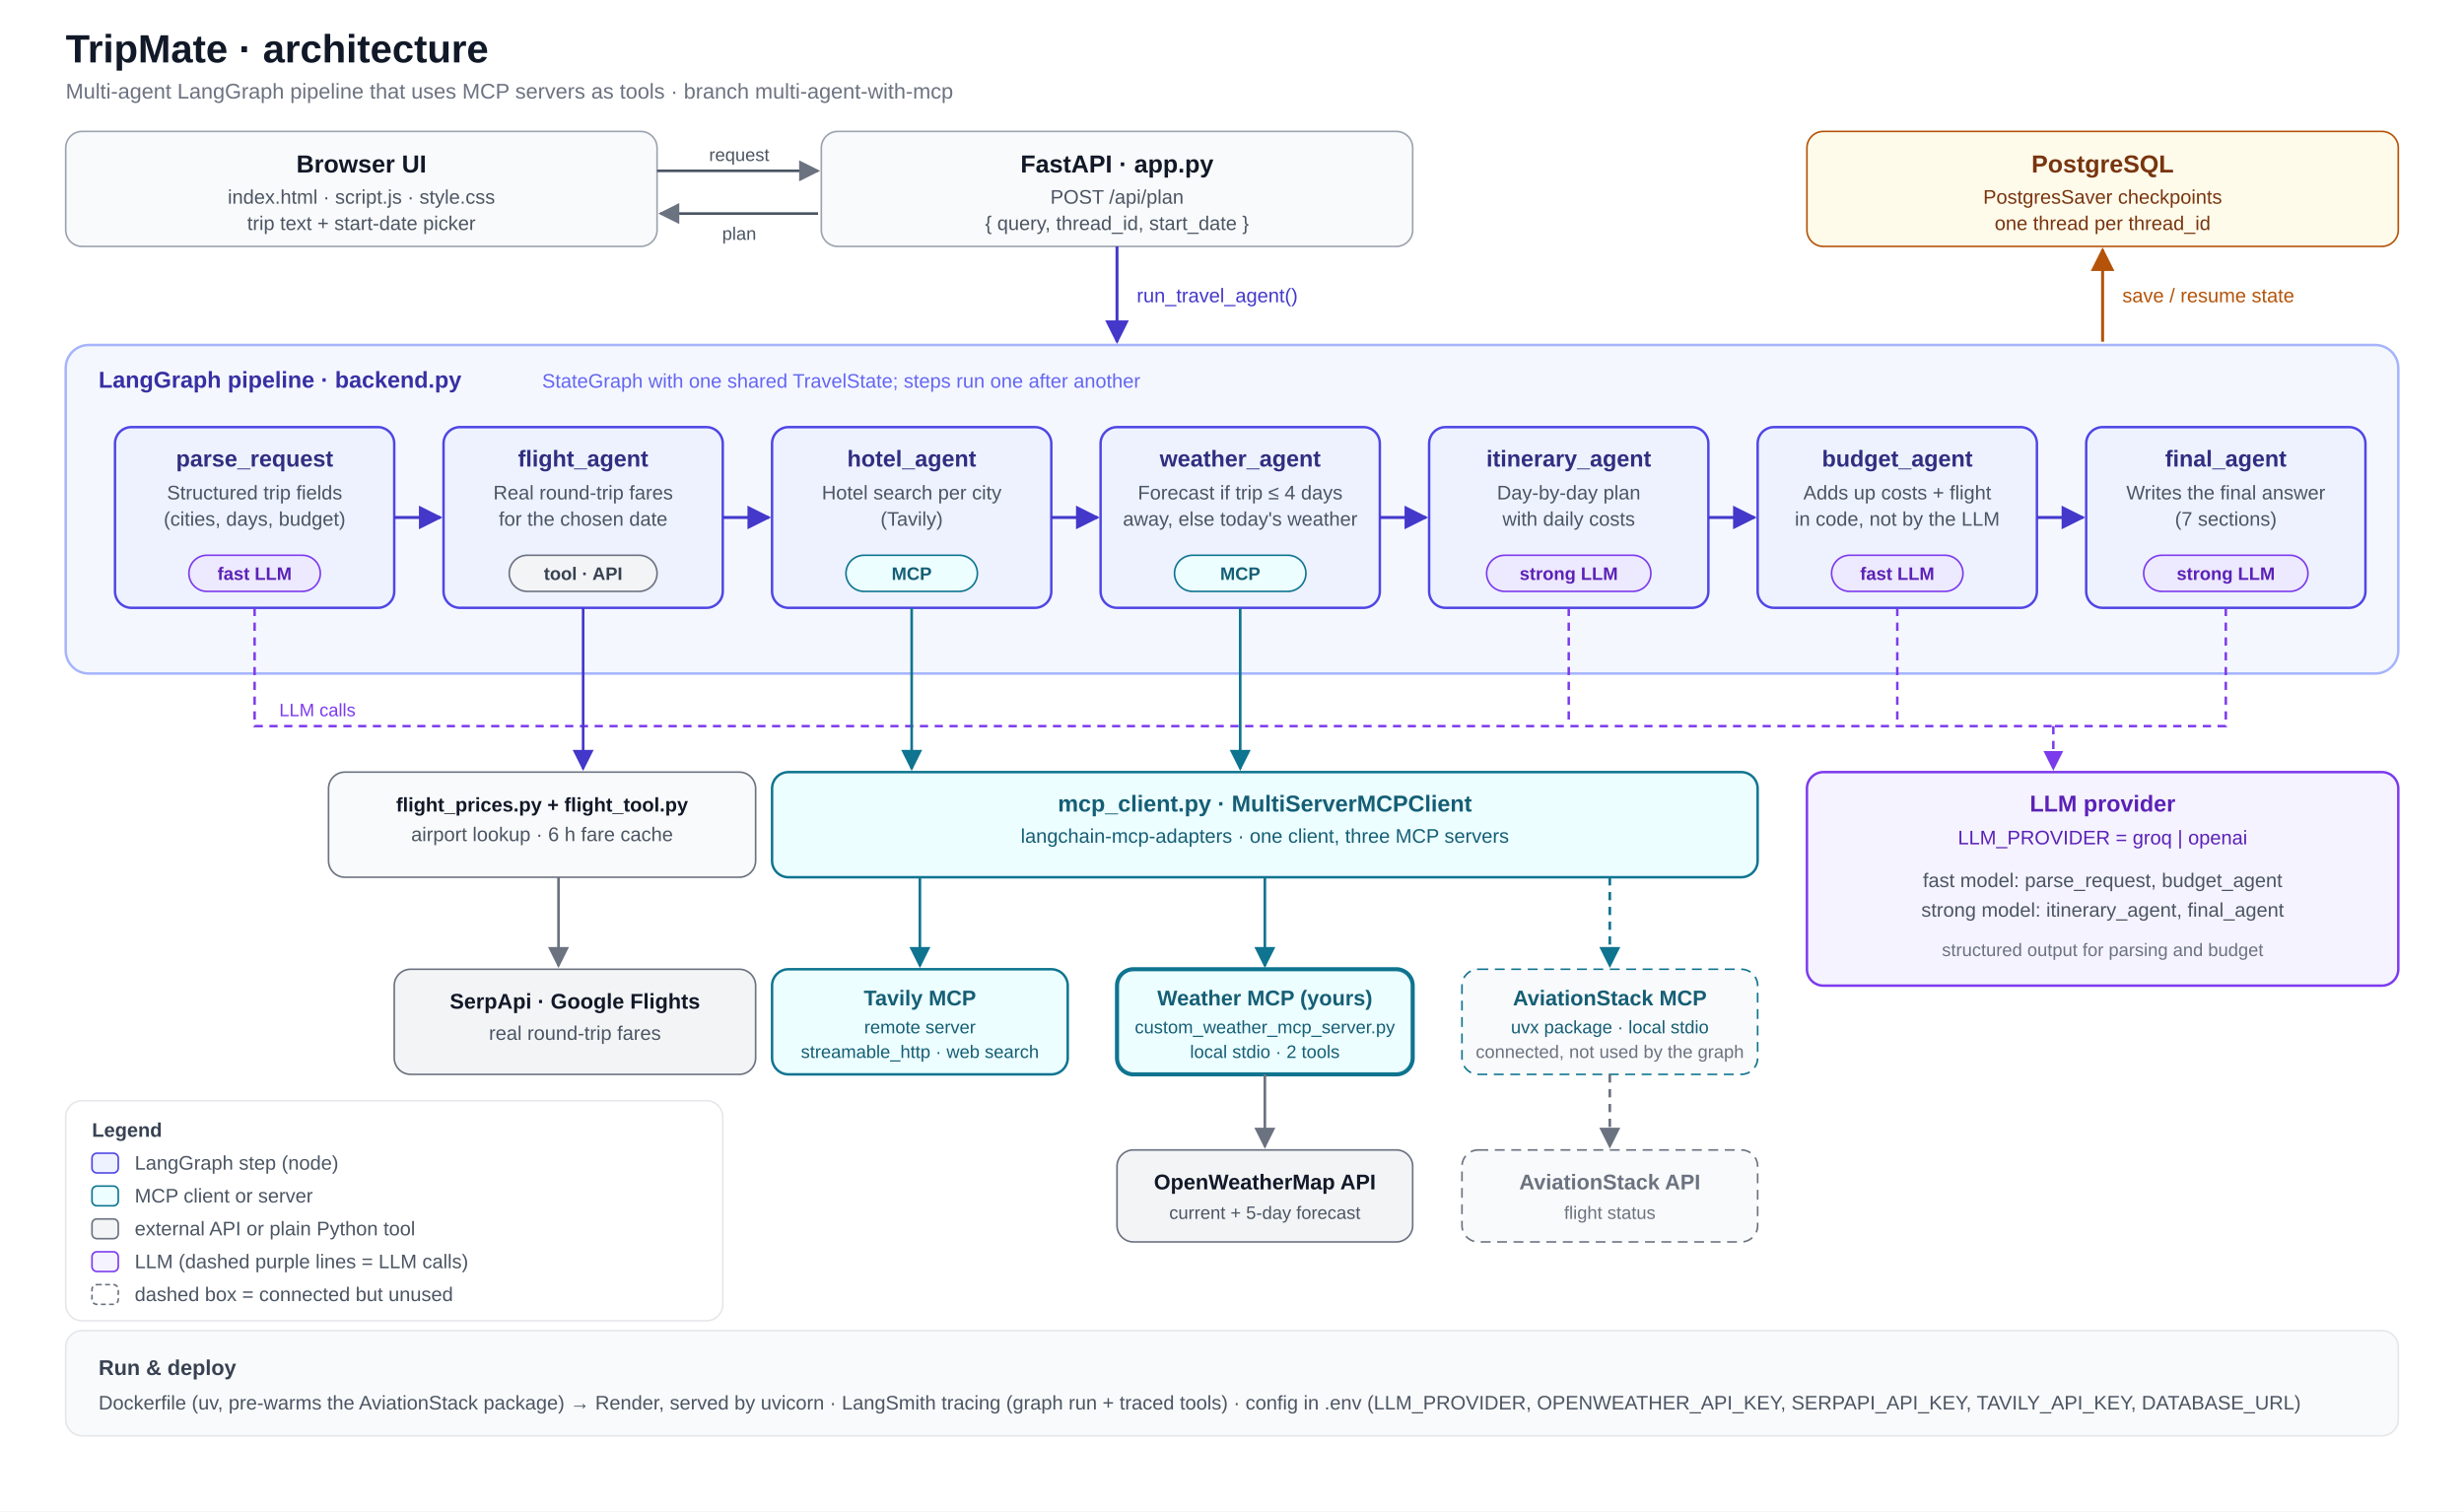
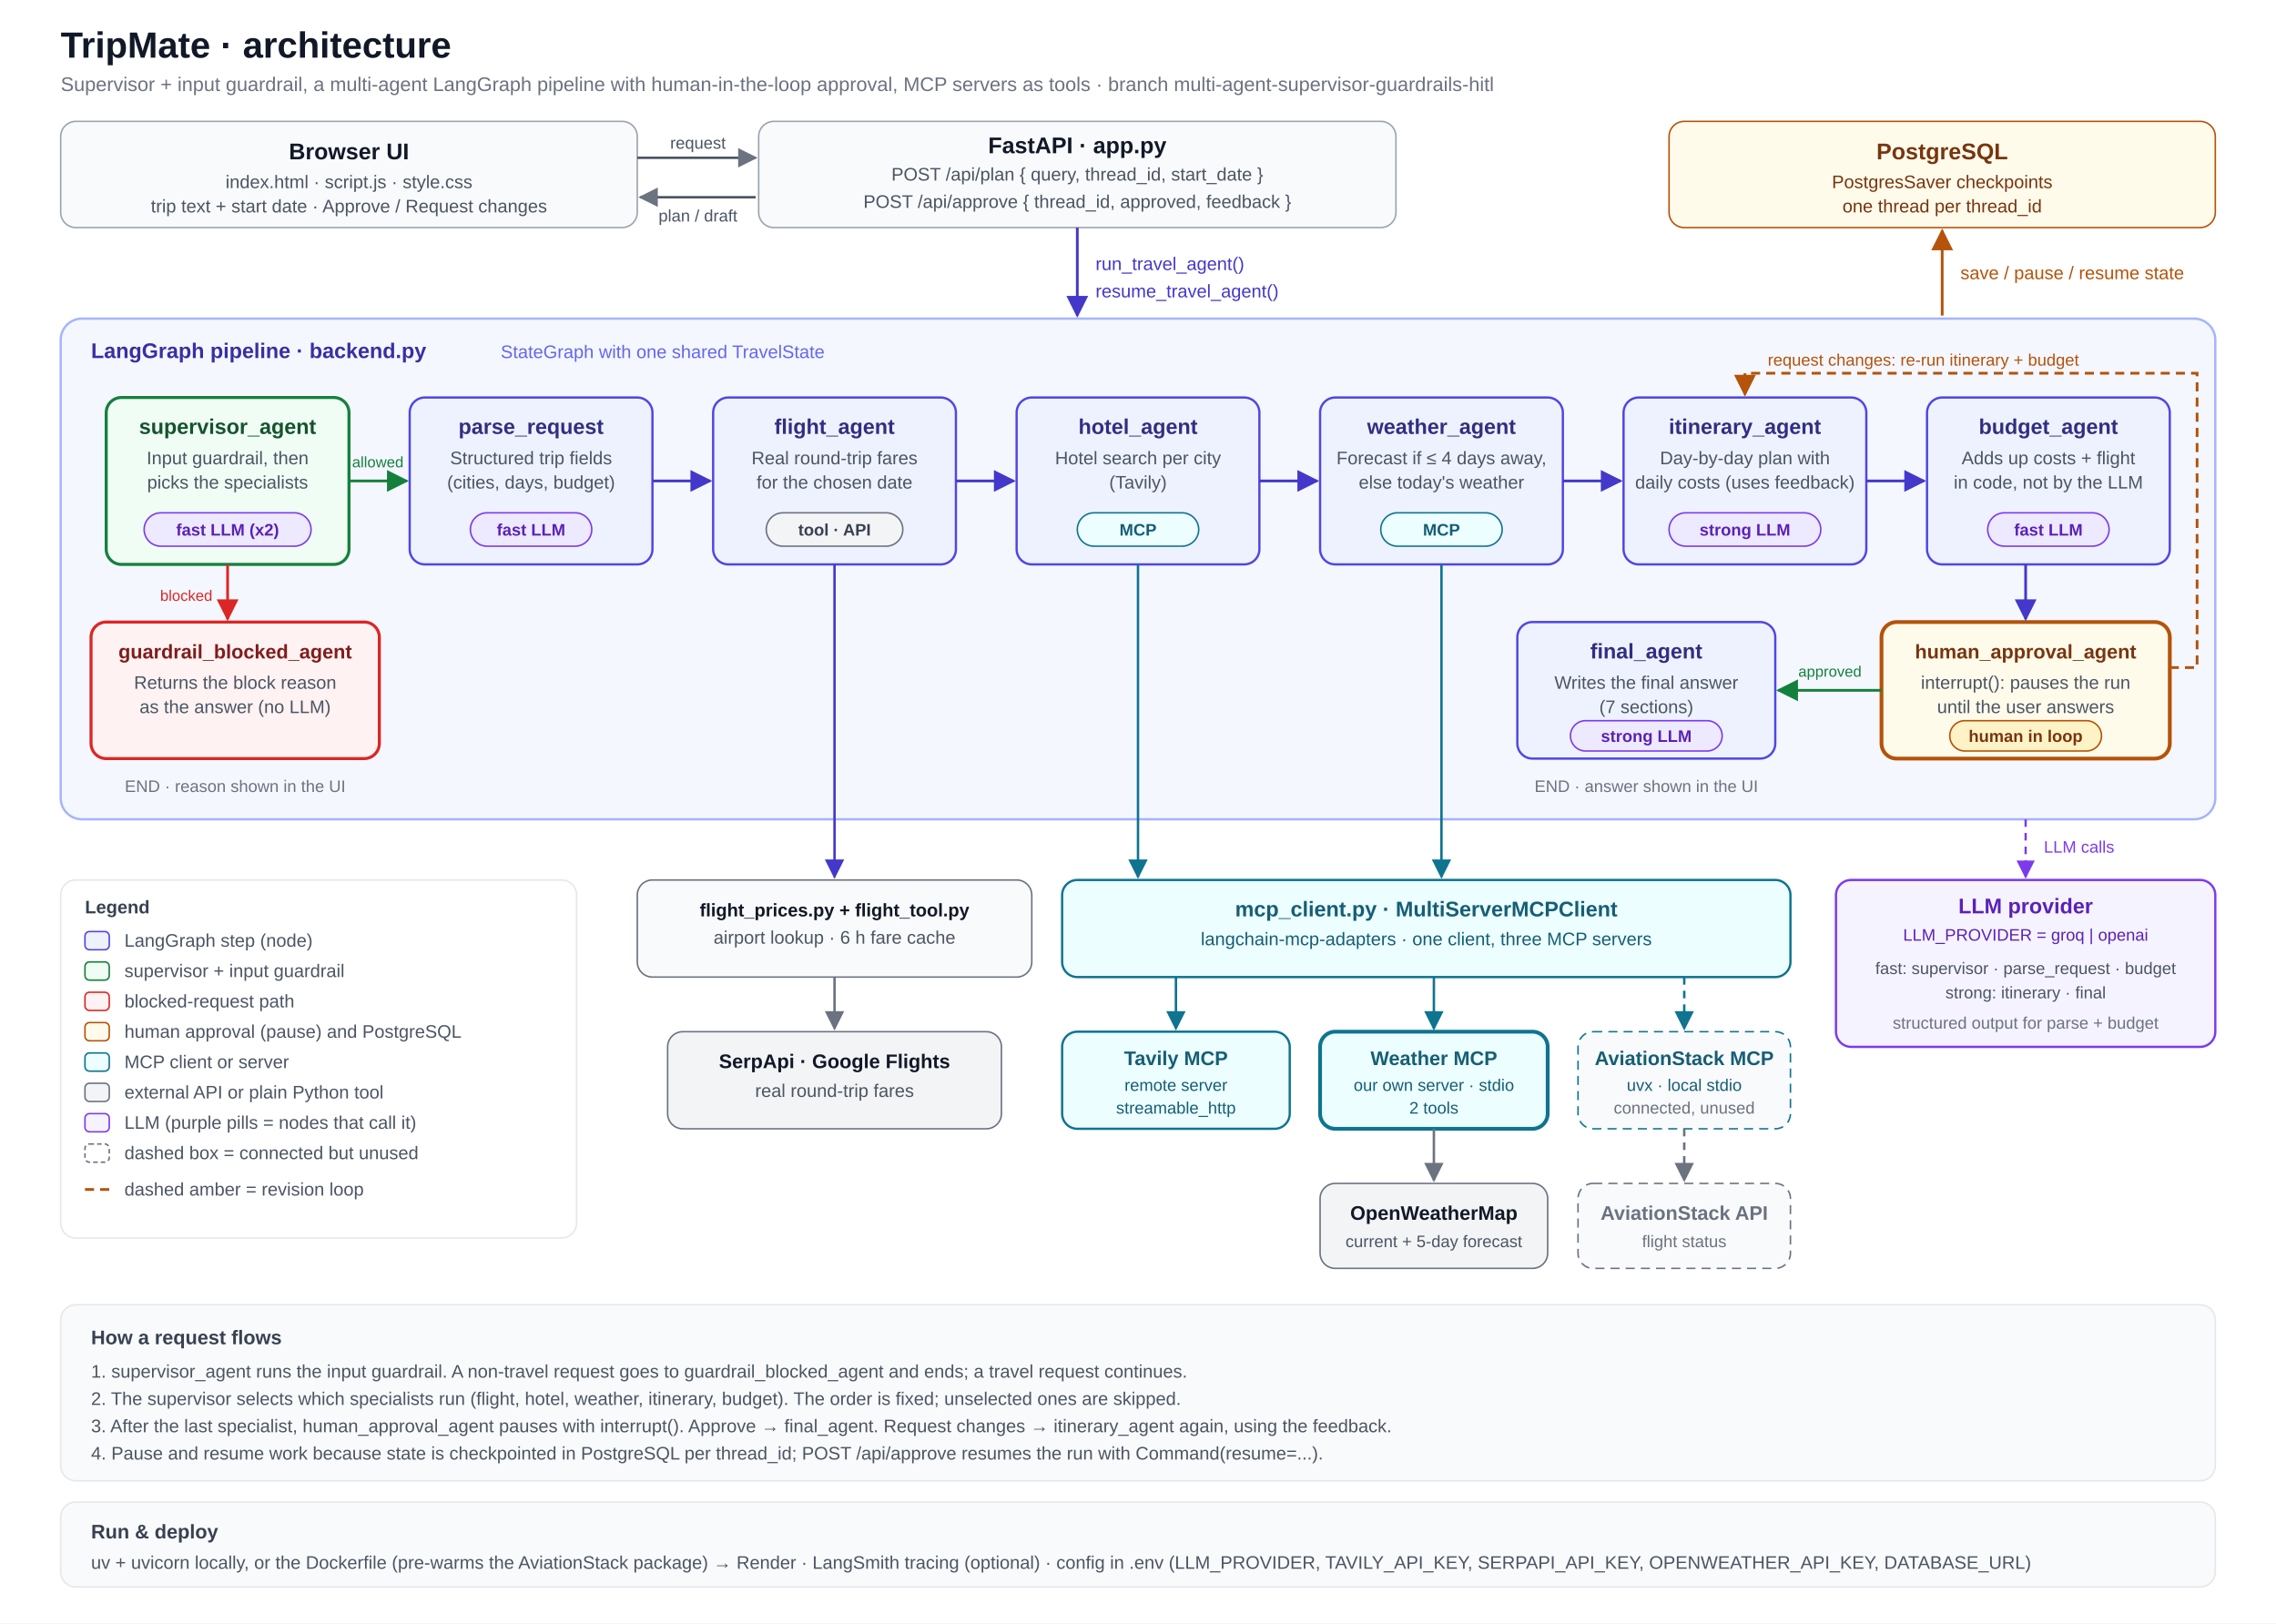
- <svg xmlns="http://www.w3.org/2000/svg" viewBox="0 0 1500 920" width="1500" height="920" font-family="-apple-system, 'Helvetica Neue', Arial, sans-serif">
+ <svg xmlns="http://www.w3.org/2000/svg" viewBox="0 0 1500 1070" width="1500" height="1070" font-family="-apple-system, 'Helvetica Neue', Arial, sans-serif">
  <defs>
    <marker id="aInd" viewBox="0 0 10 10" refX="9" refY="5" markerWidth="8" markerHeight="8" orient="auto-start-reverse">
      <path d="M0,0 L10,5 L0,10 z" fill="#4338CA" />
    </marker>
    <marker id="aTeal" viewBox="0 0 10 10" refX="9" refY="5" markerWidth="8" markerHeight="8" orient="auto-start-reverse">
      <path d="M0,0 L10,5 L0,10 z" fill="#0E7490" />
    </marker>
    <marker id="aGray" viewBox="0 0 10 10" refX="9" refY="5" markerWidth="8" markerHeight="8" orient="auto-start-reverse">
      <path d="M0,0 L10,5 L0,10 z" fill="#6B7280" />
    </marker>
    <marker id="aPur" viewBox="0 0 10 10" refX="9" refY="5" markerWidth="8" markerHeight="8" orient="auto-start-reverse">
      <path d="M0,0 L10,5 L0,10 z" fill="#7C3AED" />
    </marker>
    <marker id="aAmb" viewBox="0 0 10 10" refX="9" refY="5" markerWidth="8" markerHeight="8" orient="auto-start-reverse">
      <path d="M0,0 L10,5 L0,10 z" fill="#B45309" />
    </marker>
+     <marker id="aGrn" viewBox="0 0 10 10" refX="9" refY="5" markerWidth="8" markerHeight="8" orient="auto-start-reverse">
+       <path d="M0,0 L10,5 L0,10 z" fill="#15803D" />
+     </marker>
+     <marker id="aRed" viewBox="0 0 10 10" refX="9" refY="5" markerWidth="8" markerHeight="8" orient="auto-start-reverse">
+       <path d="M0,0 L10,5 L0,10 z" fill="#DC2626" />
+     </marker>
  </defs>
-   <rect width="1500" height="920" fill="#FFFFFF" />
+   <rect width="1500" height="1070" fill="#FFFFFF" />
  <text x="40" y="38" font-size="24" font-weight="700" fill="#111827">TripMate · architecture</text>
-   <text x="40" y="60" font-size="13" fill="#6B7280">Multi-agent LangGraph pipeline that uses MCP servers as tools · branch multi-agent-with-mcp</text>
-   <rect x="40" y="80" width="360" height="70" rx="10" fill="#F9FAFB" stroke="#9CA3AF" />
-   <text x="220" y="105" text-anchor="middle" font-size="15" font-weight="700" fill="#111827">Browser UI</text>
-   <text x="220" y="124" text-anchor="middle" font-size="12" fill="#4B5563">index.html · script.js · style.css</text>
-   <text x="220" y="140" text-anchor="middle" font-size="12" fill="#4B5563">trip text + start-date picker</text>
-   <rect x="500" y="80" width="360" height="70" rx="10" fill="#F9FAFB" stroke="#9CA3AF" />
-   <text x="680" y="105" text-anchor="middle" font-size="15" font-weight="700" fill="#111827">FastAPI · app.py</text>
-   <text x="680" y="124" text-anchor="middle" font-size="12" fill="#4B5563">POST /api/plan</text>
-   <text x="680" y="140" text-anchor="middle" font-size="12" fill="#4B5563">{ query, thread_id, start_date }</text>
+   <text x="40" y="60" font-size="13" fill="#6B7280">Supervisor + input guardrail, a multi-agent LangGraph pipeline with human-in-the-loop approval, MCP servers as tools · branch multi-agent-supervisor-guardrails-hitl</text>
+   <rect x="40" y="80" width="380" height="70" rx="10" fill="#F9FAFB" stroke="#9CA3AF" />
+   <text x="230" y="105" text-anchor="middle" font-size="15" font-weight="700" fill="#111827">Browser UI</text>
+   <text x="230" y="124" text-anchor="middle" font-size="12" fill="#4B5563">index.html · script.js · style.css</text>
+   <text x="230" y="140" text-anchor="middle" font-size="12" fill="#4B5563">trip text + start date · Approve / Request changes</text>
+   <rect x="500" y="80" width="420" height="70" rx="10" fill="#F9FAFB" stroke="#9CA3AF" />
+   <text x="710" y="101" text-anchor="middle" font-size="15" font-weight="700" fill="#111827">FastAPI · app.py</text>
+   <text x="710" y="119" text-anchor="middle" font-size="12" fill="#4B5563">POST /api/plan  { query, thread_id, start_date }</text>
+   <text x="710" y="137" text-anchor="middle" font-size="12" fill="#4B5563">POST /api/approve  { thread_id, approved, feedback }</text>
  <rect x="1100" y="80" width="360" height="70" rx="10" fill="#FFFBEB" stroke="#B45309" />
  <text x="1280" y="105" text-anchor="middle" font-size="15" font-weight="700" fill="#78350F">PostgreSQL</text>
  <text x="1280" y="124" text-anchor="middle" font-size="12" fill="#78350F">PostgresSaver checkpoints</text>
  <text x="1280" y="140" text-anchor="middle" font-size="12" fill="#78350F">one thread per thread_id</text>
-   <line x1="400" y1="104" x2="498" y2="104" stroke="#4B5563" stroke-width="1.6" marker-end="url(#aGray)" />
-   <line x1="498" y1="130" x2="402" y2="130" stroke="#4B5563" stroke-width="1.6" marker-end="url(#aGray)" />
-   <text x="450" y="98" text-anchor="middle" font-size="11" fill="#4B5563">request</text>
-   <text x="450" y="146" text-anchor="middle" font-size="11" fill="#4B5563">plan</text>
-   <line x1="680" y1="150" x2="680" y2="208" stroke="#4338CA" stroke-width="1.8" marker-end="url(#aInd)" />
-   <text x="692" y="184" font-size="12" fill="#4338CA">run_travel_agent()</text>
+   <line x1="420" y1="104" x2="498" y2="104" stroke="#4B5563" stroke-width="1.6" marker-end="url(#aGray)" />
+   <line x1="498" y1="130" x2="422" y2="130" stroke="#4B5563" stroke-width="1.6" marker-end="url(#aGray)" />
+   <text x="460" y="98" text-anchor="middle" font-size="11" fill="#4B5563">request</text>
+   <text x="460" y="146" text-anchor="middle" font-size="11" fill="#4B5563">plan / draft</text>
+   <line x1="710" y1="150" x2="710" y2="208" stroke="#4338CA" stroke-width="1.8" marker-end="url(#aInd)" />
+   <text x="722" y="178" font-size="12" fill="#4338CA">run_travel_agent()</text>
+   <text x="722" y="196" font-size="12" fill="#4338CA">resume_travel_agent()</text>
  <line x1="1280" y1="208" x2="1280" y2="152" stroke="#B45309" stroke-width="1.8" marker-end="url(#aAmb)" />
-   <text x="1292" y="184" font-size="12" fill="#B45309">save / resume state</text>
-   <rect x="40" y="210" width="1420" height="200" rx="14" fill="#F5F7FF" stroke="#A5B4FC" stroke-width="1.5" />
+   <text x="1292" y="184" font-size="12" fill="#B45309">save / pause / resume state</text>
+   <rect x="40" y="210" width="1420" height="330" rx="14" fill="#F5F7FF" stroke="#A5B4FC" stroke-width="1.5" />
  <text x="60" y="236" font-size="14" font-weight="700" fill="#3730A3">LangGraph pipeline · backend.py</text>
-   <text x="330" y="236" font-size="12" fill="#6366F1">StateGraph with one shared TravelState; steps run one after another</text>
+   <text x="330" y="236" font-size="12" fill="#6366F1">StateGraph with one shared TravelState</text>
  <g font-size="12" text-anchor="middle">
-     <rect x="70" y="260" width="170" height="110" rx="10" fill="#EEF2FF" stroke="#4F46E5" stroke-width="1.5" />
-     <text x="155" y="284" font-size="14" font-weight="700" fill="#312E81">parse_request</text>
-     <text x="155" y="304" fill="#4B5563">Structured trip fields</text>
-     <text x="155" y="320" fill="#4B5563">(cities, days, budget)</text>
-     <rect x="115" y="338" width="80" height="22" rx="11" fill="#EDE9FE" stroke="#7C3AED" />
-     <text x="155" y="353" fill="#5B21B6" font-size="11" font-weight="600">fast LLM</text>
-     <rect x="270" y="260" width="170" height="110" rx="10" fill="#EEF2FF" stroke="#4F46E5" stroke-width="1.5" />
-     <text x="355" y="284" font-size="14" font-weight="700" fill="#312E81">flight_agent</text>
-     <text x="355" y="304" fill="#4B5563">Real round-trip fares</text>
-     <text x="355" y="320" fill="#4B5563">for the chosen date</text>
-     <rect x="310" y="338" width="90" height="22" rx="11" fill="#F3F4F6" stroke="#6B7280" />
-     <text x="355" y="353" fill="#374151" font-size="11" font-weight="600">tool · API</text>
-     <rect x="470" y="260" width="170" height="110" rx="10" fill="#EEF2FF" stroke="#4F46E5" stroke-width="1.5" />
-     <text x="555" y="284" font-size="14" font-weight="700" fill="#312E81">hotel_agent</text>
-     <text x="555" y="304" fill="#4B5563">Hotel search per city</text>
-     <text x="555" y="320" fill="#4B5563">(Tavily)</text>
-     <rect x="515" y="338" width="80" height="22" rx="11" fill="#ECFEFF" stroke="#0E7490" />
-     <text x="555" y="353" fill="#155E75" font-size="11" font-weight="600">MCP</text>
-     <rect x="670" y="260" width="170" height="110" rx="10" fill="#EEF2FF" stroke="#4F46E5" stroke-width="1.5" />
-     <text x="755" y="284" font-size="14" font-weight="700" fill="#312E81">weather_agent</text>
-     <text x="755" y="304" fill="#4B5563">Forecast if trip ≤ 4 days</text>
-     <text x="755" y="320" fill="#4B5563">away, else today's weather</text>
-     <rect x="715" y="338" width="80" height="22" rx="11" fill="#ECFEFF" stroke="#0E7490" />
-     <text x="755" y="353" fill="#155E75" font-size="11" font-weight="600">MCP</text>
-     <rect x="870" y="260" width="170" height="110" rx="10" fill="#EEF2FF" stroke="#4F46E5" stroke-width="1.5" />
-     <text x="955" y="284" font-size="14" font-weight="700" fill="#312E81">itinerary_agent</text>
-     <text x="955" y="304" fill="#4B5563">Day-by-day plan</text>
-     <text x="955" y="320" fill="#4B5563">with daily costs</text>
-     <rect x="905" y="338" width="100" height="22" rx="11" fill="#EDE9FE" stroke="#7C3AED" />
-     <text x="955" y="353" fill="#5B21B6" font-size="11" font-weight="600">strong LLM</text>
-     <rect x="1070" y="260" width="170" height="110" rx="10" fill="#EEF2FF" stroke="#4F46E5" stroke-width="1.5" />
-     <text x="1155" y="284" font-size="14" font-weight="700" fill="#312E81">budget_agent</text>
-     <text x="1155" y="304" fill="#4B5563">Adds up costs + flight</text>
-     <text x="1155" y="320" fill="#4B5563">in code, not by the LLM</text>
-     <rect x="1115" y="338" width="80" height="22" rx="11" fill="#EDE9FE" stroke="#7C3AED" />
-     <text x="1155" y="353" fill="#5B21B6" font-size="11" font-weight="600">fast LLM</text>
-     <rect x="1270" y="260" width="170" height="110" rx="10" fill="#EEF2FF" stroke="#4F46E5" stroke-width="1.5" />
-     <text x="1355" y="284" font-size="14" font-weight="700" fill="#312E81">final_agent</text>
-     <text x="1355" y="304" fill="#4B5563">Writes the final answer</text>
-     <text x="1355" y="320" fill="#4B5563">(7 sections)</text>
-     <rect x="1305" y="338" width="100" height="22" rx="11" fill="#EDE9FE" stroke="#7C3AED" />
-     <text x="1355" y="353" fill="#5B21B6" font-size="11" font-weight="600">strong LLM</text>
+     <rect x="70" y="262" width="160" height="110" rx="10" fill="#F0FDF4" stroke="#15803D" stroke-width="2" />
+     <text x="150" y="286" font-size="14" font-weight="700" fill="#14532D">supervisor_agent</text>
+     <text x="150" y="306" fill="#4B5563">Input guardrail, then</text>
+     <text x="150" y="322" fill="#4B5563">picks the specialists</text>
+     <rect x="95" y="338" width="110" height="22" rx="11" fill="#EDE9FE" stroke="#7C3AED" />
+     <text x="150" y="353" fill="#5B21B6" font-size="11" font-weight="600">fast LLM (x2)</text>
+     <rect x="270" y="262" width="160" height="110" rx="10" fill="#EEF2FF" stroke="#4F46E5" stroke-width="1.5" />
+     <text x="350" y="286" font-size="14" font-weight="700" fill="#312E81">parse_request</text>
+     <text x="350" y="306" fill="#4B5563">Structured trip fields</text>
+     <text x="350" y="322" fill="#4B5563">(cities, days, budget)</text>
+     <rect x="310" y="338" width="80" height="22" rx="11" fill="#EDE9FE" stroke="#7C3AED" />
+     <text x="350" y="353" fill="#5B21B6" font-size="11" font-weight="600">fast LLM</text>
+     <rect x="470" y="262" width="160" height="110" rx="10" fill="#EEF2FF" stroke="#4F46E5" stroke-width="1.5" />
+     <text x="550" y="286" font-size="14" font-weight="700" fill="#312E81">flight_agent</text>
+     <text x="550" y="306" fill="#4B5563">Real round-trip fares</text>
+     <text x="550" y="322" fill="#4B5563">for the chosen date</text>
+     <rect x="505" y="338" width="90" height="22" rx="11" fill="#F3F4F6" stroke="#6B7280" />
+     <text x="550" y="353" fill="#374151" font-size="11" font-weight="600">tool · API</text>
+     <rect x="670" y="262" width="160" height="110" rx="10" fill="#EEF2FF" stroke="#4F46E5" stroke-width="1.5" />
+     <text x="750" y="286" font-size="14" font-weight="700" fill="#312E81">hotel_agent</text>
+     <text x="750" y="306" fill="#4B5563">Hotel search per city</text>
+     <text x="750" y="322" fill="#4B5563">(Tavily)</text>
+     <rect x="710" y="338" width="80" height="22" rx="11" fill="#ECFEFF" stroke="#0E7490" />
+     <text x="750" y="353" fill="#155E75" font-size="11" font-weight="600">MCP</text>
+     <rect x="870" y="262" width="160" height="110" rx="10" fill="#EEF2FF" stroke="#4F46E5" stroke-width="1.5" />
+     <text x="950" y="286" font-size="14" font-weight="700" fill="#312E81">weather_agent</text>
+     <text x="950" y="306" fill="#4B5563">Forecast if ≤ 4 days away,</text>
+     <text x="950" y="322" fill="#4B5563">else today's weather</text>
+     <rect x="910" y="338" width="80" height="22" rx="11" fill="#ECFEFF" stroke="#0E7490" />
+     <text x="950" y="353" fill="#155E75" font-size="11" font-weight="600">MCP</text>
+     <rect x="1070" y="262" width="160" height="110" rx="10" fill="#EEF2FF" stroke="#4F46E5" stroke-width="1.5" />
+     <text x="1150" y="286" font-size="14" font-weight="700" fill="#312E81">itinerary_agent</text>
+     <text x="1150" y="306" fill="#4B5563">Day-by-day plan with</text>
+     <text x="1150" y="322" fill="#4B5563">daily costs (uses feedback)</text>
+     <rect x="1100" y="338" width="100" height="22" rx="11" fill="#EDE9FE" stroke="#7C3AED" />
+     <text x="1150" y="353" fill="#5B21B6" font-size="11" font-weight="600">strong LLM</text>
+     <rect x="1270" y="262" width="160" height="110" rx="10" fill="#EEF2FF" stroke="#4F46E5" stroke-width="1.5" />
+     <text x="1350" y="286" font-size="14" font-weight="700" fill="#312E81">budget_agent</text>
+     <text x="1350" y="306" fill="#4B5563">Adds up costs + flight</text>
+     <text x="1350" y="322" fill="#4B5563">in code, not by the LLM</text>
+     <rect x="1310" y="338" width="80" height="22" rx="11" fill="#EDE9FE" stroke="#7C3AED" />
+     <text x="1350" y="353" fill="#5B21B6" font-size="11" font-weight="600">fast LLM</text>
  </g>
  <g stroke="#4338CA" stroke-width="1.8" marker-end="url(#aInd)">
-     <line x1="240" y1="315" x2="268" y2="315" />
-     <line x1="440" y1="315" x2="468" y2="315" />
-     <line x1="640" y1="315" x2="668" y2="315" />
-     <line x1="840" y1="315" x2="868" y2="315" />
-     <line x1="1040" y1="315" x2="1068" y2="315" />
-     <line x1="1240" y1="315" x2="1268" y2="315" />
+     <line x1="430" y1="317" x2="468" y2="317" />
+     <line x1="630" y1="317" x2="668" y2="317" />
+     <line x1="830" y1="317" x2="868" y2="317" />
+     <line x1="1030" y1="317" x2="1068" y2="317" />
+     <line x1="1230" y1="317" x2="1268" y2="317" />
  </g>
-   <g stroke="#7C3AED" stroke-width="1.5" stroke-dasharray="5 4" fill="none">
-     <path d="M155,370 L155,442 L1250,442" />
-     <path d="M955,370 L955,442" />
-     <path d="M1155,370 L1155,442" />
-     <path d="M1355,370 L1355,442 L1250,442" />
-     <path d="M1250,442 L1250,468" marker-end="url(#aPur)" />
+   <line x1="230" y1="317" x2="268" y2="317" stroke="#15803D" stroke-width="1.8" marker-end="url(#aGrn)" />
+   <text x="249" y="308" text-anchor="middle" font-size="10" fill="#15803D">allowed</text>
+   <g font-size="12" text-anchor="middle">
+     <rect x="60" y="410" width="190" height="90" rx="10" fill="#FEF2F2" stroke="#DC2626" stroke-width="2" />
+     <text x="155" y="434" font-size="13" font-weight="700" fill="#7F1D1D">guardrail_blocked_agent</text>
+     <text x="155" y="454" fill="#4B5563">Returns the block reason</text>
+     <text x="155" y="470" fill="#4B5563">as the answer (no LLM)</text>
+     <rect x="1000" y="410" width="170" height="90" rx="10" fill="#EEF2FF" stroke="#4F46E5" stroke-width="1.5" />
+     <text x="1085" y="434" font-size="14" font-weight="700" fill="#312E81">final_agent</text>
+     <text x="1085" y="454" fill="#4B5563">Writes the final answer</text>
+     <text x="1085" y="470" fill="#4B5563">(7 sections)</text>
+     <rect x="1035" y="475" width="100" height="20" rx="10" fill="#EDE9FE" stroke="#7C3AED" />
+     <text x="1085" y="489" fill="#5B21B6" font-size="11" font-weight="600">strong LLM</text>
+     <rect x="1240" y="410" width="190" height="90" rx="10" fill="#FFFBEB" stroke="#B45309" stroke-width="2.5" />
+     <text x="1335" y="434" font-size="13" font-weight="700" fill="#78350F">human_approval_agent</text>
+     <text x="1335" y="454" fill="#4B5563">interrupt(): pauses the run</text>
+     <text x="1335" y="470" fill="#4B5563">until the user answers</text>
+     <rect x="1285" y="475" width="100" height="20" rx="10" fill="#FEF3C7" stroke="#B45309" />
+     <text x="1335" y="489" fill="#78350F" font-size="11" font-weight="600">human in loop</text>
  </g>
-   <text x="170" y="436" font-size="11" fill="#7C3AED">LLM calls</text>
-   <rect x="200" y="470" width="260" height="64" rx="10" fill="#F9FAFB" stroke="#6B7280" />
-   <text x="330" y="494" text-anchor="middle" font-size="12" font-weight="700" fill="#111827">flight_prices.py + flight_tool.py</text>
-   <text x="330" y="512" text-anchor="middle" font-size="12" fill="#4B5563">airport lookup · 6 h fare cache</text>
-   <line x1="355" y1="370" x2="355" y2="468" stroke="#4338CA" stroke-width="1.6" marker-end="url(#aInd)" />
-   <rect x="470" y="470" width="600" height="64" rx="10" fill="#ECFEFF" stroke="#0E7490" stroke-width="1.5" />
-   <text x="770" y="494" text-anchor="middle" font-size="14" font-weight="700" fill="#155E75">mcp_client.py · MultiServerMCPClient</text>
-   <text x="770" y="513" text-anchor="middle" font-size="12" fill="#155E75">langchain-mcp-adapters · one client, three MCP servers</text>
-   <line x1="555" y1="370" x2="555" y2="468" stroke="#0E7490" stroke-width="1.6" marker-end="url(#aTeal)" />
-   <line x1="755" y1="370" x2="755" y2="468" stroke="#0E7490" stroke-width="1.6" marker-end="url(#aTeal)" />
-   <rect x="1100" y="470" width="360" height="130" rx="10" fill="#F5F3FF" stroke="#7C3AED" stroke-width="1.5" />
-   <text x="1280" y="494" text-anchor="middle" font-size="14" font-weight="700" fill="#5B21B6">LLM provider</text>
-   <text x="1280" y="514" text-anchor="middle" font-size="12" fill="#5B21B6">LLM_PROVIDER = groq | openai</text>
-   <text x="1280" y="540" text-anchor="middle" font-size="12" fill="#4B5563">fast model: parse_request, budget_agent</text>
-   <text x="1280" y="558" text-anchor="middle" font-size="12" fill="#4B5563">strong model: itinerary_agent, final_agent</text>
-   <text x="1280" y="582" text-anchor="middle" font-size="11" fill="#6B7280">structured output for parsing and budget</text>
-   <rect x="240" y="590" width="220" height="64" rx="10" fill="#F3F4F6" stroke="#6B7280" />
-   <text x="350" y="614" text-anchor="middle" font-size="13" font-weight="700" fill="#111827">SerpApi · Google Flights</text>
-   <text x="350" y="633" text-anchor="middle" font-size="12" fill="#4B5563">real round-trip fares</text>
-   <line x1="340" y1="534" x2="340" y2="588" stroke="#6B7280" stroke-width="1.6" marker-end="url(#aGray)" />
-   <rect x="470" y="590" width="180" height="64" rx="10" fill="#ECFEFF" stroke="#0E7490" stroke-width="1.5" />
-   <text x="560" y="612" text-anchor="middle" font-size="13" font-weight="700" fill="#155E75">Tavily MCP</text>
-   <text x="560" y="629" text-anchor="middle" font-size="11" fill="#155E75">remote server</text>
-   <text x="560" y="644" text-anchor="middle" font-size="11" fill="#155E75">streamable_http · web search</text>
-   <line x1="560" y1="534" x2="560" y2="588" stroke="#0E7490" stroke-width="1.6" marker-end="url(#aTeal)" />
-   <rect x="680" y="590" width="180" height="64" rx="10" fill="#ECFEFF" stroke="#0E7490" stroke-width="2.5" />
-   <text x="770" y="612" text-anchor="middle" font-size="13" font-weight="700" fill="#155E75">Weather MCP (yours)</text>
-   <text x="770" y="629" text-anchor="middle" font-size="11" fill="#155E75">custom_weather_mcp_server.py</text>
-   <text x="770" y="644" text-anchor="middle" font-size="11" fill="#155E75">local stdio · 2 tools</text>
-   <line x1="770" y1="534" x2="770" y2="588" stroke="#0E7490" stroke-width="1.6" marker-end="url(#aTeal)" />
-   <rect x="890" y="590" width="180" height="64" rx="10" fill="#F9FAFB" stroke="#0E7490" stroke-dasharray="6 4" />
-   <text x="980" y="612" text-anchor="middle" font-size="13" font-weight="700" fill="#155E75">AviationStack MCP</text>
-   <text x="980" y="629" text-anchor="middle" font-size="11" fill="#155E75">uvx package · local stdio</text>
-   <text x="980" y="644" text-anchor="middle" font-size="11" fill="#6B7280">connected, not used by the graph</text>
-   <line x1="980" y1="534" x2="980" y2="588" stroke="#0E7490" stroke-width="1.6" stroke-dasharray="5 4" marker-end="url(#aTeal)" />
-   <rect x="680" y="700" width="180" height="56" rx="10" fill="#F3F4F6" stroke="#6B7280" />
-   <text x="770" y="724" text-anchor="middle" font-size="13" font-weight="700" fill="#111827">OpenWeatherMap API</text>
-   <text x="770" y="742" text-anchor="middle" font-size="11" fill="#4B5563">current + 5-day forecast</text>
-   <line x1="770" y1="654" x2="770" y2="698" stroke="#6B7280" stroke-width="1.6" marker-end="url(#aGray)" />
-   <rect x="890" y="700" width="180" height="56" rx="10" fill="#F9FAFB" stroke="#6B7280" stroke-dasharray="6 4" />
-   <text x="980" y="724" text-anchor="middle" font-size="13" font-weight="700" fill="#6B7280">AviationStack API</text>
-   <text x="980" y="742" text-anchor="middle" font-size="11" fill="#6B7280">flight status</text>
-   <line x1="980" y1="654" x2="980" y2="698" stroke="#6B7280" stroke-width="1.6" stroke-dasharray="5 4" marker-end="url(#aGray)" />
-   <g transform="translate(0,30)">
-     <rect x="40" y="640" width="400" height="134" rx="10" fill="#FFFFFF" stroke="#E5E7EB" />
-     <text x="56" y="662" font-size="12" font-weight="700" fill="#374151">Legend</text>
-     <rect x="56" y="672" width="16" height="12" rx="3" fill="#EEF2FF" stroke="#4F46E5" />
-     <text x="82" y="682" font-size="12" fill="#4B5563">LangGraph step (node)</text>
-     <rect x="56" y="692" width="16" height="12" rx="3" fill="#ECFEFF" stroke="#0E7490" />
-     <text x="82" y="702" font-size="12" fill="#4B5563">MCP client or server</text>
-     <rect x="56" y="712" width="16" height="12" rx="3" fill="#F3F4F6" stroke="#6B7280" />
-     <text x="82" y="722" font-size="12" fill="#4B5563">external API or plain Python tool</text>
-     <rect x="56" y="732" width="16" height="12" rx="3" fill="#F5F3FF" stroke="#7C3AED" />
-     <text x="82" y="742" font-size="12" fill="#4B5563">LLM (dashed purple lines = LLM calls)</text>
-     <rect x="56" y="752" width="16" height="12" rx="3" fill="#FFFFFF" stroke="#6B7280" stroke-dasharray="3 2" />
-     <text x="82" y="762" font-size="12" fill="#4B5563">dashed box = connected but unused</text>
-   </g>
-   <rect x="40" y="810" width="1420" height="64" rx="10" fill="#F9FAFB" stroke="#E5E7EB" />
-   <text x="60" y="837" font-size="13" font-weight="700" fill="#374151">Run &amp; deploy</text>
-   <text x="60" y="858" font-size="12" fill="#4B5563">Dockerfile (uv, pre-warms the AviationStack package) → Render, served by uvicorn  ·  LangSmith tracing (graph run + traced tools)  ·  config in .env (LLM_PROVIDER, OPENWEATHER_API_KEY, SERPAPI_API_KEY, TAVILY_API_KEY, DATABASE_URL)</text>
+   <text x="155" y="522" text-anchor="middle" font-size="11" fill="#6B7280">END · reason shown in the UI</text>
+   <text x="1085" y="522" text-anchor="middle" font-size="11" fill="#6B7280">END · answer shown in the UI</text>
+   <line x1="150" y1="372" x2="150" y2="408" stroke="#DC2626" stroke-width="1.8" marker-end="url(#aRed)" />
+   <text x="140" y="396" text-anchor="end" font-size="10" fill="#DC2626">blocked</text>
+   <line x1="1335" y1="372" x2="1335" y2="408" stroke="#4338CA" stroke-width="1.8" marker-end="url(#aInd)" />
+   <line x1="1240" y1="455" x2="1172" y2="455" stroke="#15803D" stroke-width="1.8" marker-end="url(#aGrn)" />
+   <text x="1206" y="446" text-anchor="middle" font-size="10" fill="#15803D">approved</text>
+   <path d="M1430,440 L1448,440 L1448,246 L1150,246 L1150,260" fill="none" stroke="#B45309" stroke-width="1.8" stroke-dasharray="6 4" marker-end="url(#aAmb)" />
+   <text x="1165" y="241" font-size="11" fill="#B45309">request changes: re-run itinerary + budget</text>
+   <rect x="1210" y="580" width="250" height="110" rx="10" fill="#F5F3FF" stroke="#7C3AED" stroke-width="1.5" />
+   <text x="1335" y="602" text-anchor="middle" font-size="14" font-weight="700" fill="#5B21B6">LLM provider</text>
+   <text x="1335" y="620" text-anchor="middle" font-size="11" fill="#5B21B6">LLM_PROVIDER = groq | openai</text>
+   <text x="1335" y="642" text-anchor="middle" font-size="11" fill="#4B5563">fast: supervisor · parse_request · budget</text>
+   <text x="1335" y="658" text-anchor="middle" font-size="11" fill="#4B5563">strong: itinerary · final</text>
+   <text x="1335" y="678" text-anchor="middle" font-size="11" fill="#6B7280">structured output for parse + budget</text>
+   <line x1="1335" y1="540" x2="1335" y2="578" stroke="#7C3AED" stroke-width="1.5" stroke-dasharray="5 4" marker-end="url(#aPur)" />
+   <text x="1347" y="562" font-size="11" fill="#7C3AED">LLM calls</text>
+   <rect x="420" y="580" width="260" height="64" rx="10" fill="#F9FAFB" stroke="#6B7280" />
+   <text x="550" y="604" text-anchor="middle" font-size="12" font-weight="700" fill="#111827">flight_prices.py + flight_tool.py</text>
+   <text x="550" y="622" text-anchor="middle" font-size="12" fill="#4B5563">airport lookup · 6 h fare cache</text>
+   <line x1="550" y1="372" x2="550" y2="578" stroke="#4338CA" stroke-width="1.6" marker-end="url(#aInd)" />
+   <rect x="700" y="580" width="480" height="64" rx="10" fill="#ECFEFF" stroke="#0E7490" stroke-width="1.5" />
+   <text x="940" y="604" text-anchor="middle" font-size="14" font-weight="700" fill="#155E75">mcp_client.py · MultiServerMCPClient</text>
+   <text x="940" y="623" text-anchor="middle" font-size="12" fill="#155E75">langchain-mcp-adapters · one client, three MCP servers</text>
+   <line x1="750" y1="372" x2="750" y2="578" stroke="#0E7490" stroke-width="1.6" marker-end="url(#aTeal)" />
+   <line x1="950" y1="372" x2="950" y2="578" stroke="#0E7490" stroke-width="1.6" marker-end="url(#aTeal)" />
+   <rect x="440" y="680" width="220" height="64" rx="10" fill="#F3F4F6" stroke="#6B7280" />
+   <text x="550" y="704" text-anchor="middle" font-size="13" font-weight="700" fill="#111827">SerpApi · Google Flights</text>
+   <text x="550" y="723" text-anchor="middle" font-size="12" fill="#4B5563">real round-trip fares</text>
+   <line x1="550" y1="644" x2="550" y2="678" stroke="#6B7280" stroke-width="1.6" marker-end="url(#aGray)" />
+   <rect x="700" y="680" width="150" height="64" rx="10" fill="#ECFEFF" stroke="#0E7490" stroke-width="1.5" />
+   <text x="775" y="702" text-anchor="middle" font-size="13" font-weight="700" fill="#155E75">Tavily MCP</text>
+   <text x="775" y="719" text-anchor="middle" font-size="11" fill="#155E75">remote server</text>
+   <text x="775" y="734" text-anchor="middle" font-size="11" fill="#155E75">streamable_http</text>
+   <line x1="775" y1="644" x2="775" y2="678" stroke="#0E7490" stroke-width="1.6" marker-end="url(#aTeal)" />
+   <rect x="870" y="680" width="150" height="64" rx="10" fill="#ECFEFF" stroke="#0E7490" stroke-width="2.5" />
+   <text x="945" y="702" text-anchor="middle" font-size="13" font-weight="700" fill="#155E75">Weather MCP</text>
+   <text x="945" y="719" text-anchor="middle" font-size="11" fill="#155E75">our own server · stdio</text>
+   <text x="945" y="734" text-anchor="middle" font-size="11" fill="#155E75">2 tools</text>
+   <line x1="945" y1="644" x2="945" y2="678" stroke="#0E7490" stroke-width="1.6" marker-end="url(#aTeal)" />
+   <rect x="1040" y="680" width="140" height="64" rx="10" fill="#F9FAFB" stroke="#0E7490" stroke-dasharray="6 4" />
+   <text x="1110" y="702" text-anchor="middle" font-size="13" font-weight="700" fill="#155E75">AviationStack MCP</text>
+   <text x="1110" y="719" text-anchor="middle" font-size="11" fill="#155E75">uvx · local stdio</text>
+   <text x="1110" y="734" text-anchor="middle" font-size="11" fill="#6B7280">connected, unused</text>
+   <line x1="1110" y1="644" x2="1110" y2="678" stroke="#0E7490" stroke-width="1.6" stroke-dasharray="5 4" marker-end="url(#aTeal)" />
+   <rect x="870" y="780" width="150" height="56" rx="10" fill="#F3F4F6" stroke="#6B7280" />
+   <text x="945" y="804" text-anchor="middle" font-size="13" font-weight="700" fill="#111827">OpenWeatherMap</text>
+   <text x="945" y="822" text-anchor="middle" font-size="11" fill="#4B5563">current + 5-day forecast</text>
+   <line x1="945" y1="744" x2="945" y2="778" stroke="#6B7280" stroke-width="1.6" marker-end="url(#aGray)" />
+   <rect x="1040" y="780" width="140" height="56" rx="10" fill="#F9FAFB" stroke="#6B7280" stroke-dasharray="6 4" />
+   <text x="1110" y="804" text-anchor="middle" font-size="13" font-weight="700" fill="#6B7280">AviationStack API</text>
+   <text x="1110" y="822" text-anchor="middle" font-size="11" fill="#6B7280">flight status</text>
+   <line x1="1110" y1="744" x2="1110" y2="778" stroke="#6B7280" stroke-width="1.6" stroke-dasharray="5 4" marker-end="url(#aGray)" />
+   <rect x="40" y="580" width="340" height="236" rx="10" fill="#FFFFFF" stroke="#E5E7EB" />
+   <text x="56" y="602" font-size="12" font-weight="700" fill="#374151">Legend</text>
+   <rect x="56" y="614" width="16" height="12" rx="3" fill="#EEF2FF" stroke="#4F46E5" />
+   <text x="82" y="624" font-size="12" fill="#4B5563">LangGraph step (node)</text>
+   <rect x="56" y="634" width="16" height="12" rx="3" fill="#F0FDF4" stroke="#15803D" />
+   <text x="82" y="644" font-size="12" fill="#4B5563">supervisor + input guardrail</text>
+   <rect x="56" y="654" width="16" height="12" rx="3" fill="#FEF2F2" stroke="#DC2626" />
+   <text x="82" y="664" font-size="12" fill="#4B5563">blocked-request path</text>
+   <rect x="56" y="674" width="16" height="12" rx="3" fill="#FFFBEB" stroke="#B45309" />
+   <text x="82" y="684" font-size="12" fill="#4B5563">human approval (pause) and PostgreSQL</text>
+   <rect x="56" y="694" width="16" height="12" rx="3" fill="#ECFEFF" stroke="#0E7490" />
+   <text x="82" y="704" font-size="12" fill="#4B5563">MCP client or server</text>
+   <rect x="56" y="714" width="16" height="12" rx="3" fill="#F3F4F6" stroke="#6B7280" />
+   <text x="82" y="724" font-size="12" fill="#4B5563">external API or plain Python tool</text>
+   <rect x="56" y="734" width="16" height="12" rx="3" fill="#F5F3FF" stroke="#7C3AED" />
+   <text x="82" y="744" font-size="12" fill="#4B5563">LLM (purple pills = nodes that call it)</text>
+   <rect x="56" y="754" width="16" height="12" rx="3" fill="#FFFFFF" stroke="#6B7280" stroke-dasharray="3 2" />
+   <text x="82" y="764" font-size="12" fill="#4B5563">dashed box = connected but unused</text>
+   <line x1="56" y1="784" x2="72" y2="784" stroke="#B45309" stroke-width="1.8" stroke-dasharray="6 4" />
+   <text x="82" y="788" font-size="12" fill="#4B5563">dashed amber = revision loop</text>
+   <rect x="40" y="860" width="1420" height="116" rx="10" fill="#F9FAFB" stroke="#E5E7EB" />
+   <text x="60" y="886" font-size="13" font-weight="700" fill="#374151">How a request flows</text>
+   <text x="60" y="908" font-size="12" fill="#4B5563">1. supervisor_agent runs the input guardrail. A non-travel request goes to guardrail_blocked_agent and ends; a travel request continues.</text>
+   <text x="60" y="926" font-size="12" fill="#4B5563">2. The supervisor selects which specialists run (flight, hotel, weather, itinerary, budget). The order is fixed; unselected ones are skipped.</text>
+   <text x="60" y="944" font-size="12" fill="#4B5563">3. After the last specialist, human_approval_agent pauses with interrupt(). Approve → final_agent. Request changes → itinerary_agent again, using the feedback.</text>
+   <text x="60" y="962" font-size="12" fill="#4B5563">4. Pause and resume work because state is checkpointed in PostgreSQL per thread_id; POST /api/approve resumes the run with Command(resume=...).</text>
+   <rect x="40" y="990" width="1420" height="56" rx="10" fill="#F9FAFB" stroke="#E5E7EB" />
+   <text x="60" y="1014" font-size="13" font-weight="700" fill="#374151">Run &amp; deploy</text>
+   <text x="60" y="1034" font-size="12" fill="#4B5563">uv + uvicorn locally, or the Dockerfile (pre-warms the AviationStack package) → Render  ·  LangSmith tracing (optional)  ·  config in .env (LLM_PROVIDER, TAVILY_API_KEY, SERPAPI_API_KEY, OPENWEATHER_API_KEY, DATABASE_URL)</text>
</svg>
